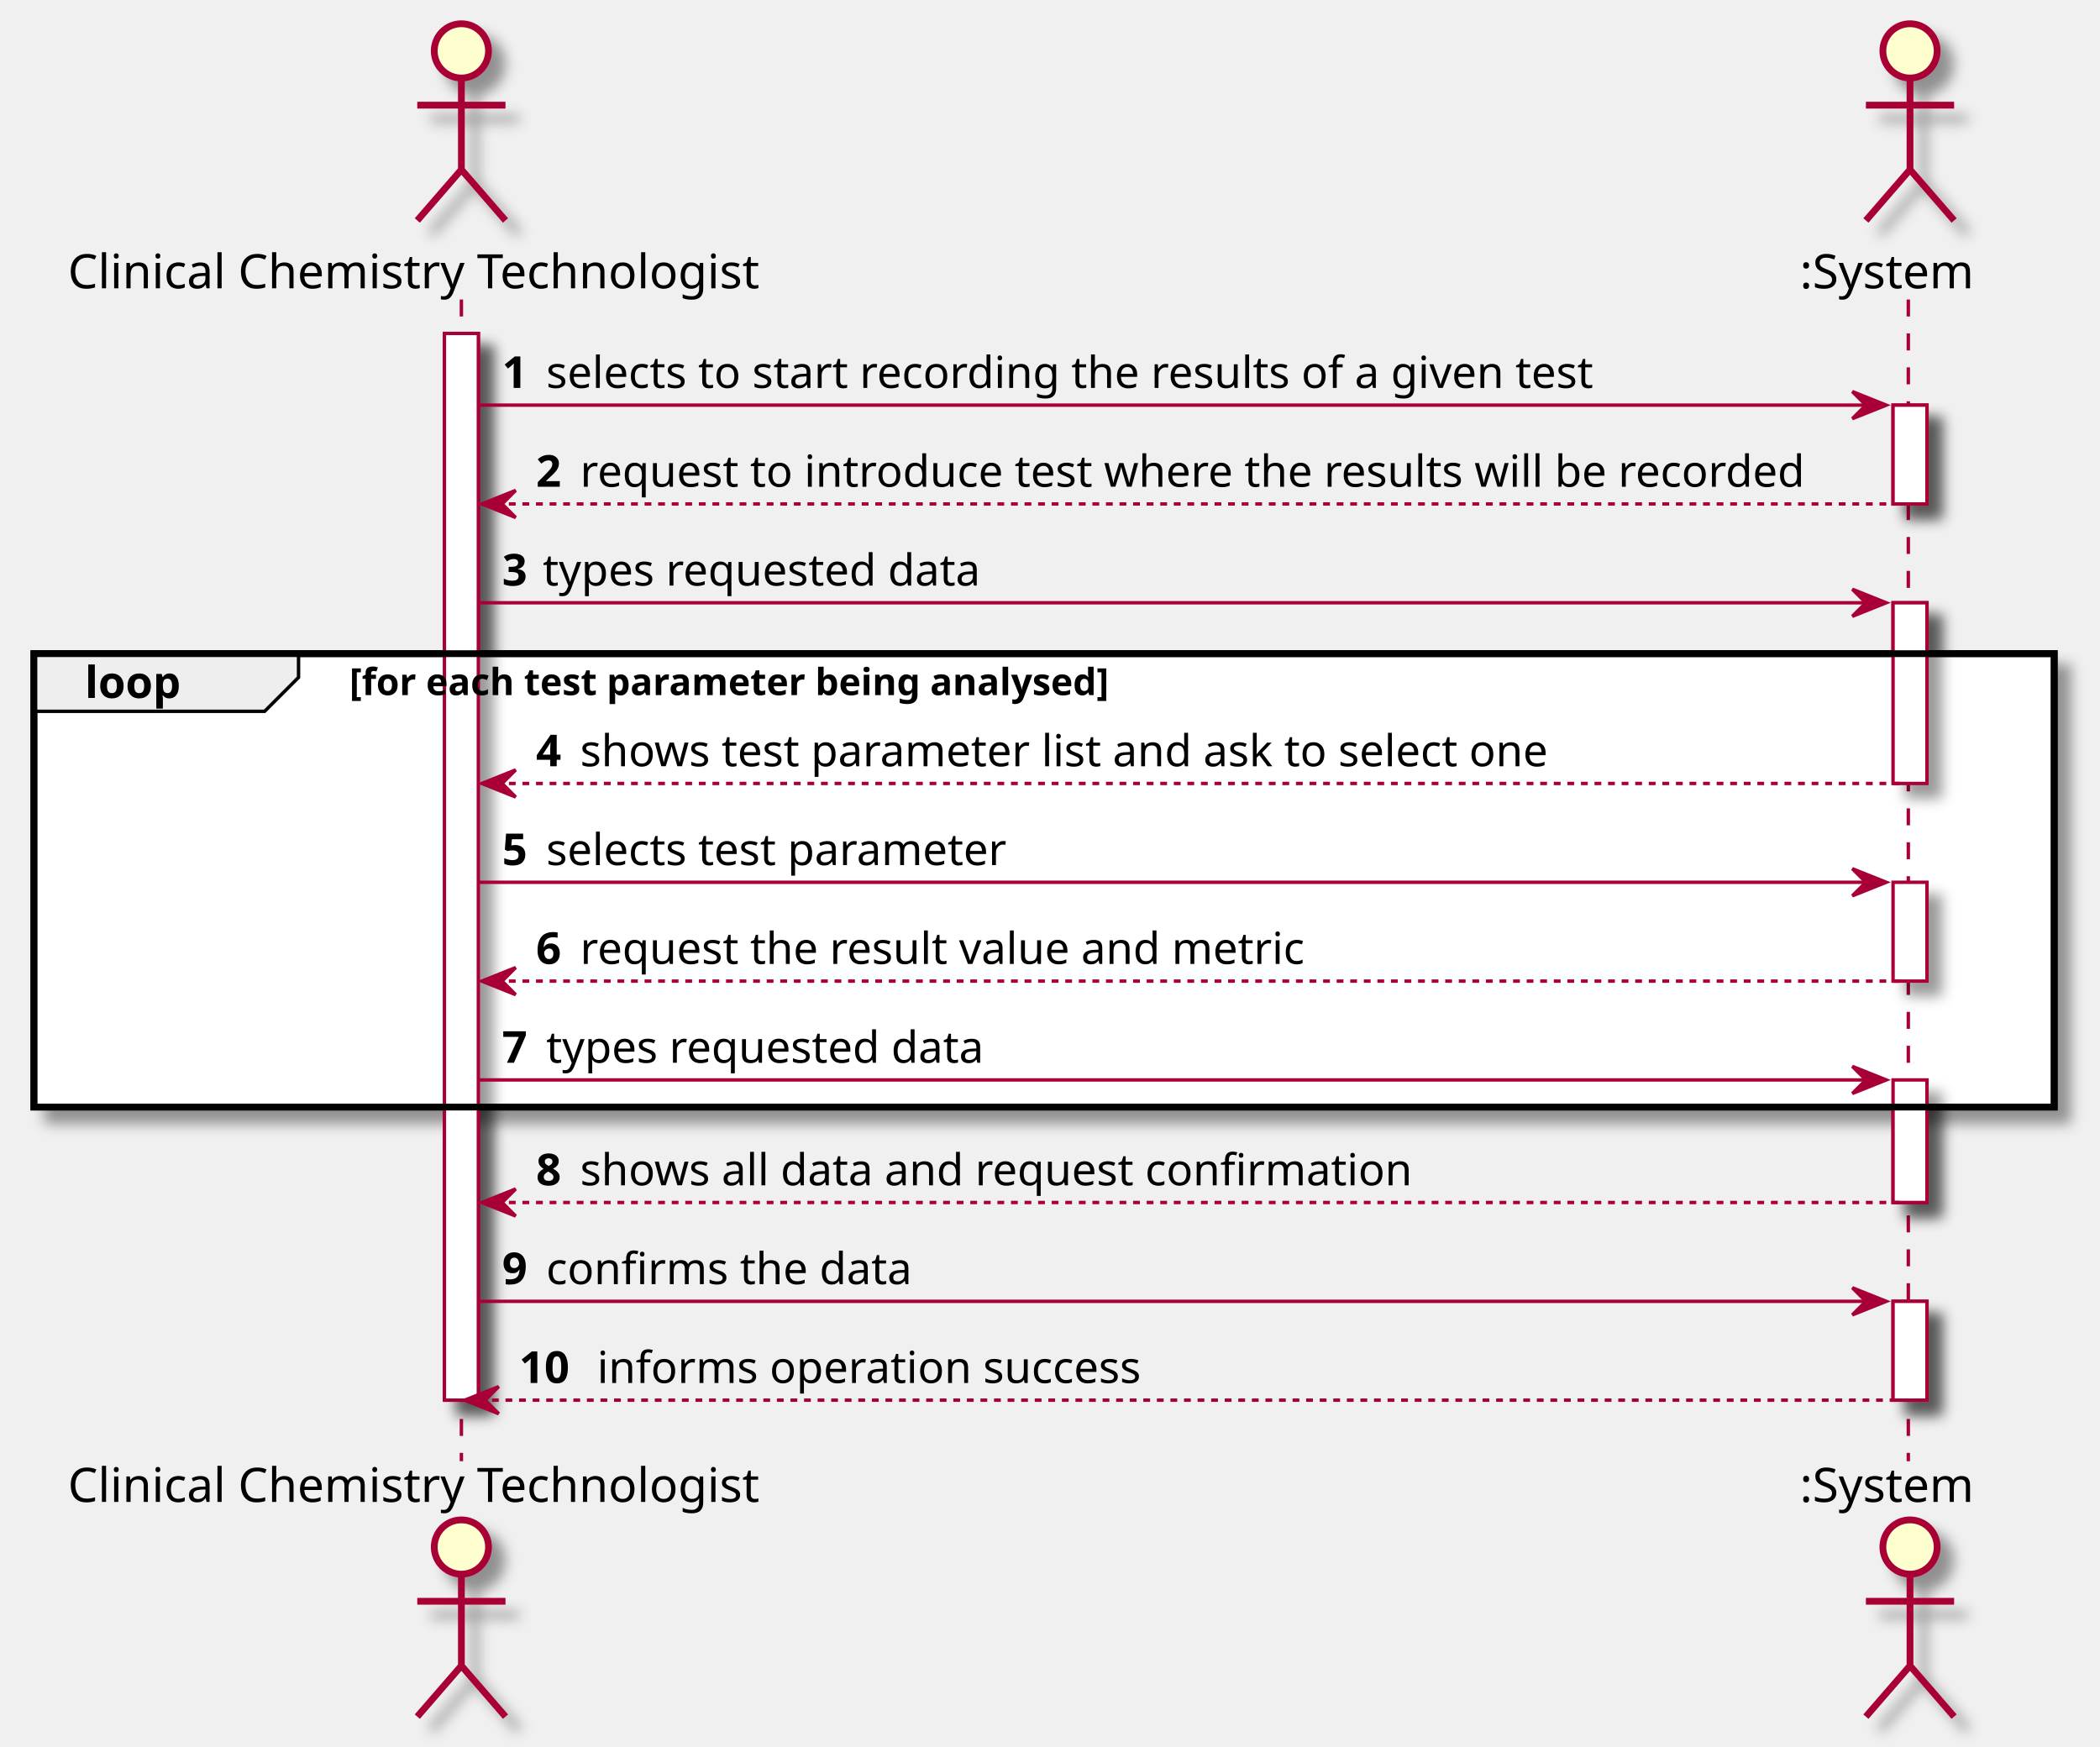
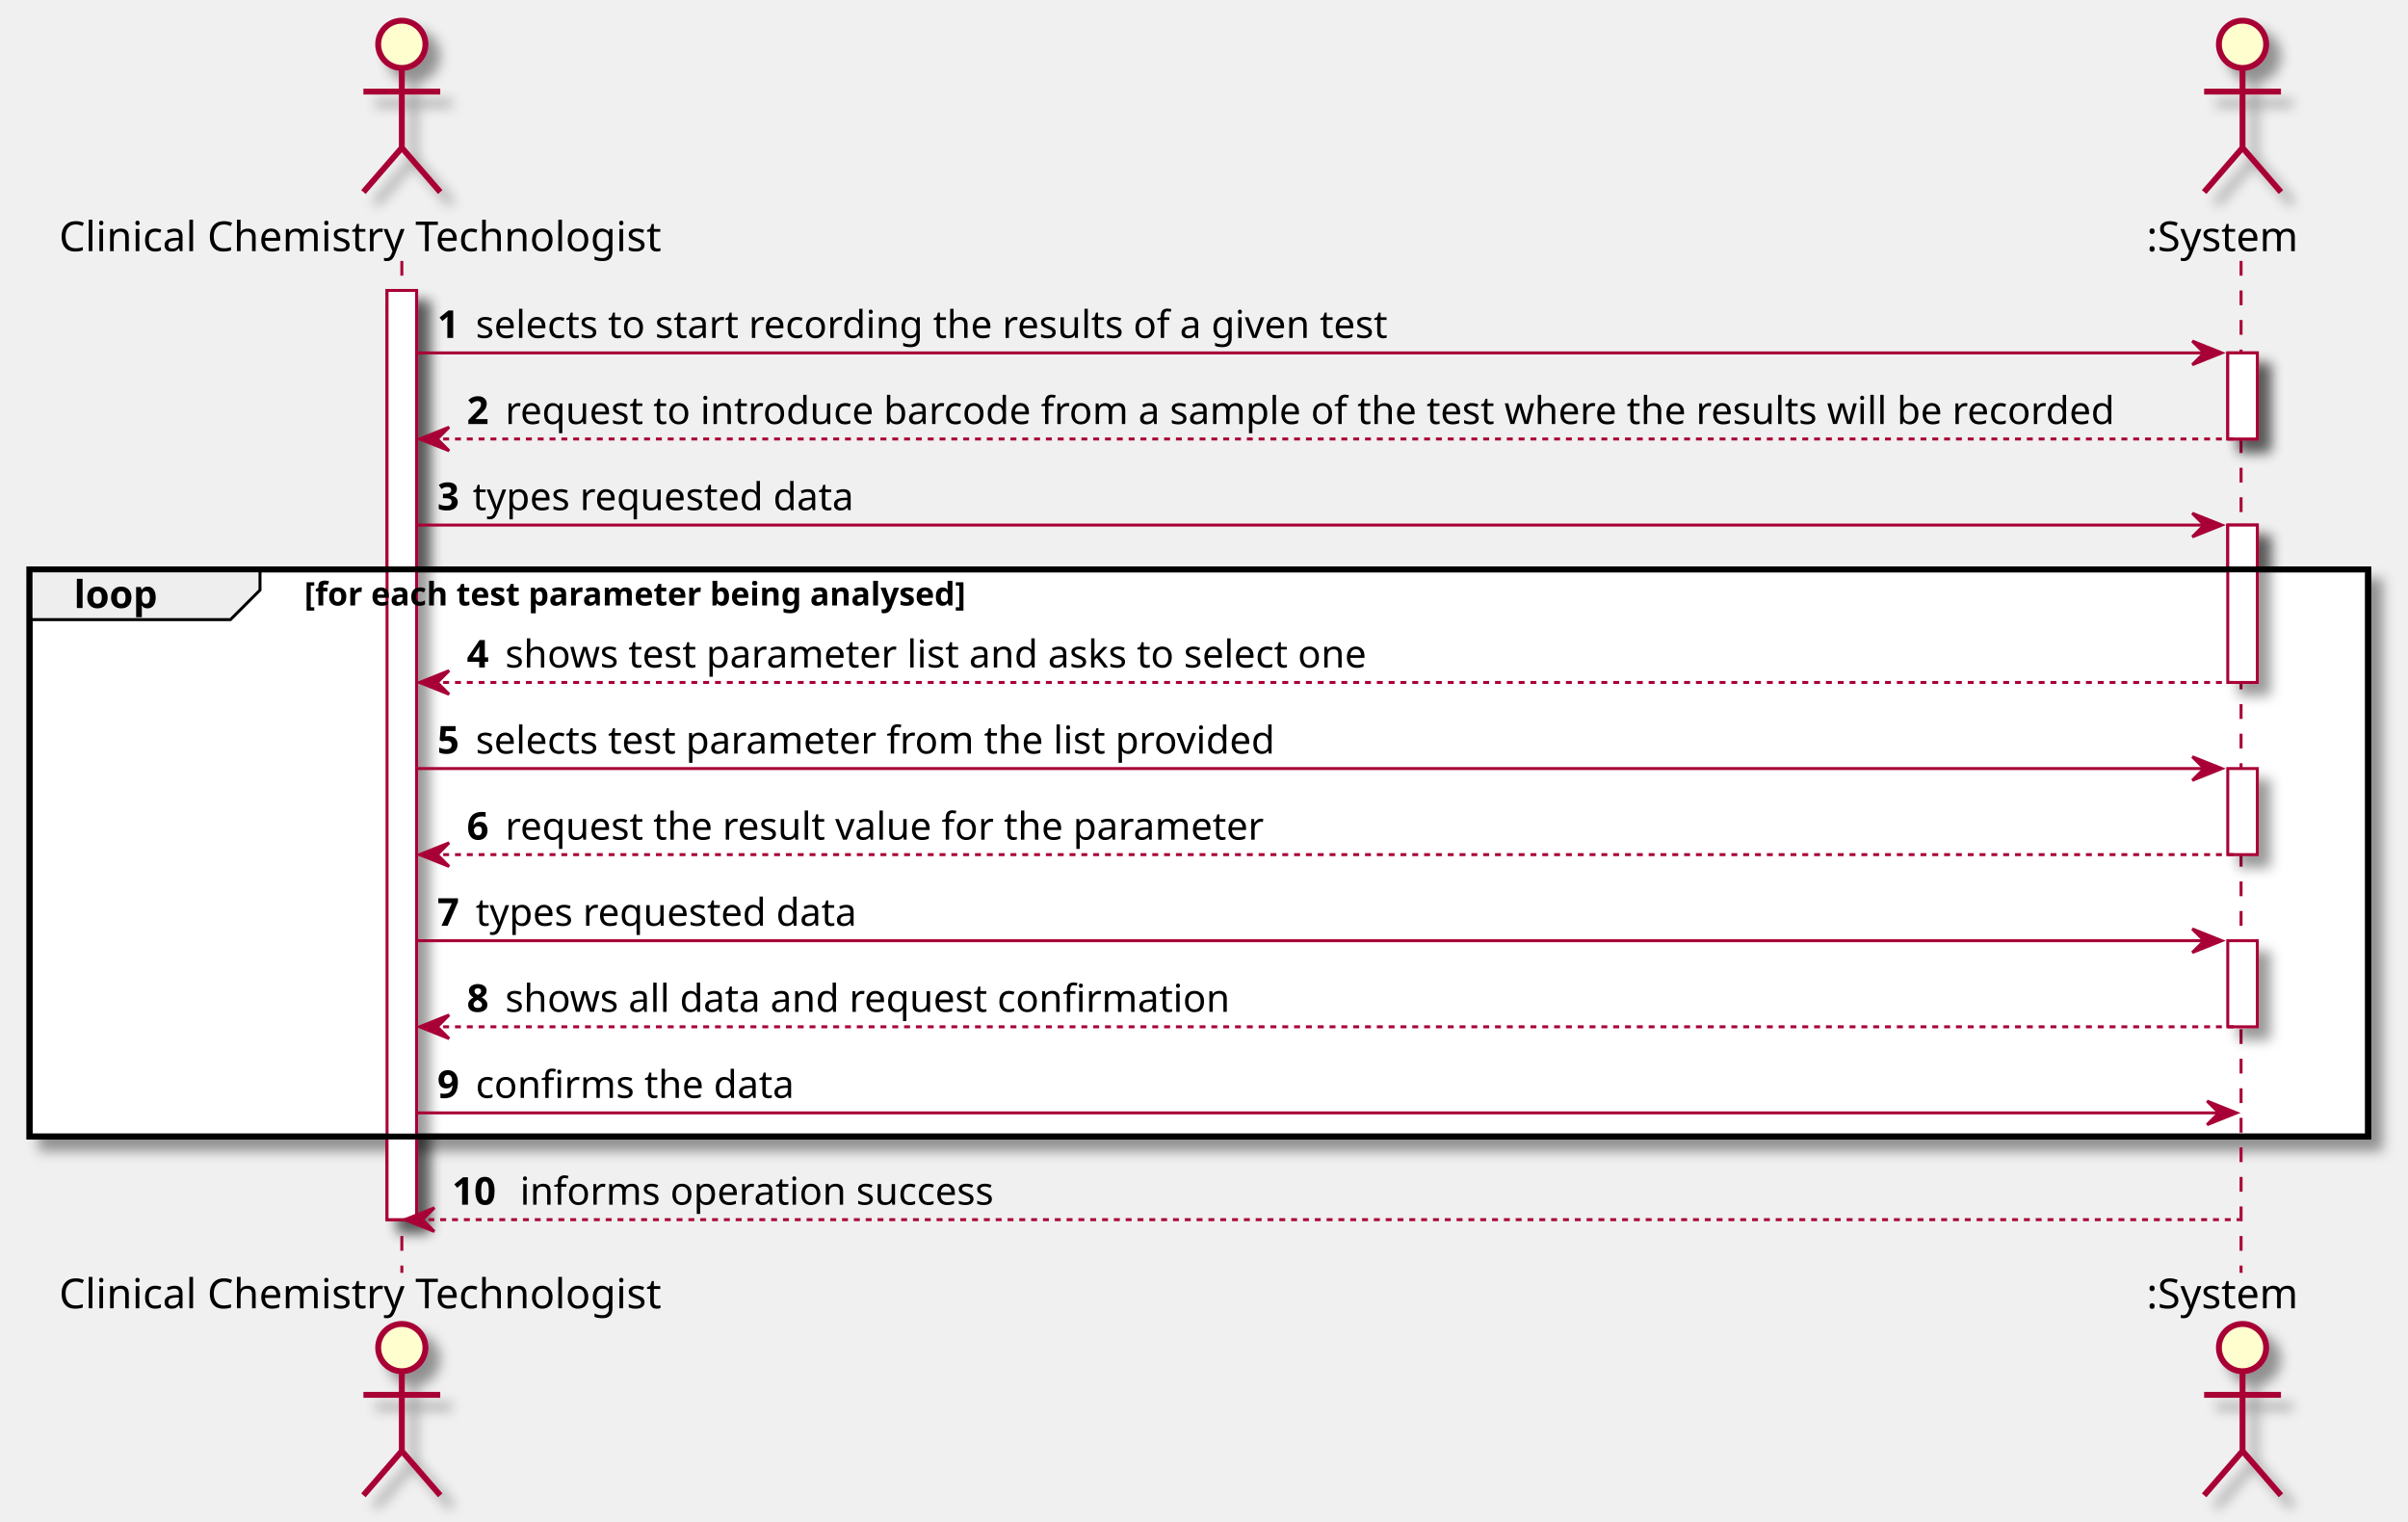
- <svg xmlns="http://www.w3.org/2000/svg" contentScriptType="application/ecmascript" contentStyleType="text/css" height="515px" preserveAspectRatio="none" style="width:619px;height:515px;background:#FFFFFF;" version="1.1" viewBox="0 0 619 515" width="619px" zoomAndPan="magnify">
+ <svg xmlns="http://www.w3.org/2000/svg" contentScriptType="application/ecmascript" contentStyleType="text/css" height="515px" preserveAspectRatio="none" style="width:815px;height:515px;background:#FFFFFF;" version="1.1" viewBox="0 0 815 515" width="815px" zoomAndPan="magnify">
  <defs>
-     <filter height="300%" id="f1vjg5xce1lw0q" width="300%" x="-1" y="-1">
+     <filter height="300%" id="fiu46nwrnw4l7" width="300%" x="-1" y="-1">
      <feGaussianBlur result="blurOut" stdDeviation="2.0" />
      <feColorMatrix in="blurOut" result="blurOut2" type="matrix" values="0 0 0 0 0 0 0 0 0 0 0 0 0 0 0 0 0 0 .4 0" />
      <feOffset dx="4.0" dy="4.0" in="blurOut2" result="blurOut3" />
      <feBlend in="SourceGraphic" in2="blurOut3" mode="normal" />
    </filter>
  </defs>
  <g>
-     <rect fill="#FFFFFF" filter="url(#f1vjg5xce1lw0q)" height="314.461" style="stroke:#A80036;stroke-width:1.0;" width="10" x="131" y="98.297" />
-     <rect fill="#FFFFFF" filter="url(#f1vjg5xce1lw0q)" height="29.133" style="stroke:#A80036;stroke-width:1.0;" width="10" x="558" y="119.43" />
-     <rect fill="#FFFFFF" filter="url(#f1vjg5xce1lw0q)" height="53.266" style="stroke:#A80036;stroke-width:1.0;" width="10" x="558" y="177.695" />
-     <rect fill="#FFFFFF" filter="url(#f1vjg5xce1lw0q)" height="29.133" style="stroke:#A80036;stroke-width:1.0;" width="10" x="558" y="260.094" />
-     <rect fill="#FFFFFF" filter="url(#f1vjg5xce1lw0q)" height="36.133" style="stroke:#A80036;stroke-width:1.0;" width="10" x="558" y="318.359" />
-     <rect fill="#FFFFFF" filter="url(#f1vjg5xce1lw0q)" height="29.133" style="stroke:#A80036;stroke-width:1.0;" width="10" x="558" y="383.625" />
-     <rect fill="#FFFFFF" filter="url(#f1vjg5xce1lw0q)" height="133.664" style="stroke:#000000;stroke-width:2.0;" width="595.5" x="10" y="192.695" />
+     <rect fill="#FFFFFF" filter="url(#fiu46nwrnw4l7)" height="314.461" style="stroke:#A80036;stroke-width:1.0;" width="10" x="131" y="98.297" />
+     <rect fill="#FFFFFF" filter="url(#fiu46nwrnw4l7)" height="29.133" style="stroke:#A80036;stroke-width:1.0;" width="10" x="754" y="119.43" />
+     <rect fill="#FFFFFF" filter="url(#fiu46nwrnw4l7)" height="53.266" style="stroke:#A80036;stroke-width:1.0;" width="10" x="754" y="177.695" />
+     <rect fill="#FFFFFF" filter="url(#fiu46nwrnw4l7)" height="29.133" style="stroke:#A80036;stroke-width:1.0;" width="10" x="754" y="260.094" />
+     <rect fill="#FFFFFF" filter="url(#fiu46nwrnw4l7)" height="29.133" style="stroke:#A80036;stroke-width:1.0;" width="10" x="754" y="318.359" />
+     <rect fill="#FFFFFF" filter="url(#fiu46nwrnw4l7)" height="191.93" style="stroke:#000000;stroke-width:2.0;" width="791.5" x="10" y="192.695" />
    <line style="stroke:#A80036;stroke-width:1.0;stroke-dasharray:5.0,5.0;" x1="136" x2="136" y1="88.297" y2="430.758" />
-     <line style="stroke:#A80036;stroke-width:1.0;stroke-dasharray:5.0,5.0;" x1="562.5" x2="562.5" y1="88.297" y2="430.758" />
+     <line style="stroke:#A80036;stroke-width:1.0;stroke-dasharray:5.0,5.0;" x1="758.5" x2="758.5" y1="88.297" y2="430.758" />
    <text fill="#000000" font-family="sans-serif" font-size="14" lengthAdjust="spacing" textLength="226" x="20" y="84.995">Clinical Chemistry Technologist</text>
-     <ellipse cx="136" cy="15" fill="#FEFECE" filter="url(#f1vjg5xce1lw0q)" rx="8" ry="8" style="stroke:#A80036;stroke-width:2.0;" />
-     <path d="M136,23 L136,50 M123,31 L149,31 M136,50 L123,65 M136,50 L149,65 " fill="none" filter="url(#f1vjg5xce1lw0q)" style="stroke:#A80036;stroke-width:2.0;" />
+     <ellipse cx="136" cy="15" fill="#FEFECE" filter="url(#fiu46nwrnw4l7)" rx="8" ry="8" style="stroke:#A80036;stroke-width:2.0;" />
+     <path d="M136,23 L136,50 M123,31 L149,31 M136,50 L123,65 M136,50 L149,65 " fill="none" filter="url(#fiu46nwrnw4l7)" style="stroke:#A80036;stroke-width:2.0;" />
    <text fill="#000000" font-family="sans-serif" font-size="14" lengthAdjust="spacing" textLength="226" x="20" y="442.753">Clinical Chemistry Technologist</text>
-     <ellipse cx="136" cy="456.055" fill="#FEFECE" filter="url(#f1vjg5xce1lw0q)" rx="8" ry="8" style="stroke:#A80036;stroke-width:2.0;" />
-     <path d="M136,464.055 L136,491.055 M123,472.055 L149,472.055 M136,491.055 L123,506.055 M136,491.055 L149,506.055 " fill="none" filter="url(#f1vjg5xce1lw0q)" style="stroke:#A80036;stroke-width:2.0;" />
-     <text fill="#000000" font-family="sans-serif" font-size="14" lengthAdjust="spacing" textLength="59" x="530.5" y="84.995">:System</text>
-     <ellipse cx="563" cy="15" fill="#FEFECE" filter="url(#f1vjg5xce1lw0q)" rx="8" ry="8" style="stroke:#A80036;stroke-width:2.0;" />
-     <path d="M563,23 L563,50 M550,31 L576,31 M563,50 L550,65 M563,50 L576,65 " fill="none" filter="url(#f1vjg5xce1lw0q)" style="stroke:#A80036;stroke-width:2.0;" />
-     <text fill="#000000" font-family="sans-serif" font-size="14" lengthAdjust="spacing" textLength="59" x="530.5" y="442.753">:System</text>
-     <ellipse cx="563" cy="456.055" fill="#FEFECE" filter="url(#f1vjg5xce1lw0q)" rx="8" ry="8" style="stroke:#A80036;stroke-width:2.0;" />
-     <path d="M563,464.055 L563,491.055 M550,472.055 L576,472.055 M563,491.055 L550,506.055 M563,491.055 L576,506.055 " fill="none" filter="url(#f1vjg5xce1lw0q)" style="stroke:#A80036;stroke-width:2.0;" />
-     <rect fill="#FFFFFF" filter="url(#f1vjg5xce1lw0q)" height="314.461" style="stroke:#A80036;stroke-width:1.0;" width="10" x="131" y="98.297" />
-     <rect fill="#FFFFFF" filter="url(#f1vjg5xce1lw0q)" height="29.133" style="stroke:#A80036;stroke-width:1.0;" width="10" x="558" y="119.43" />
-     <rect fill="#FFFFFF" filter="url(#f1vjg5xce1lw0q)" height="53.266" style="stroke:#A80036;stroke-width:1.0;" width="10" x="558" y="177.695" />
-     <rect fill="#FFFFFF" filter="url(#f1vjg5xce1lw0q)" height="29.133" style="stroke:#A80036;stroke-width:1.0;" width="10" x="558" y="260.094" />
-     <rect fill="#FFFFFF" filter="url(#f1vjg5xce1lw0q)" height="36.133" style="stroke:#A80036;stroke-width:1.0;" width="10" x="558" y="318.359" />
-     <rect fill="#FFFFFF" filter="url(#f1vjg5xce1lw0q)" height="29.133" style="stroke:#A80036;stroke-width:1.0;" width="10" x="558" y="383.625" />
-     <polygon fill="#A80036" points="546,115.43,556,119.43,546,123.43,550,119.43" style="stroke:#A80036;stroke-width:1.0;" />
-     <line style="stroke:#A80036;stroke-width:1.0;" x1="141" x2="552" y1="119.43" y2="119.43" />
+     <ellipse cx="136" cy="456.055" fill="#FEFECE" filter="url(#fiu46nwrnw4l7)" rx="8" ry="8" style="stroke:#A80036;stroke-width:2.0;" />
+     <path d="M136,464.055 L136,491.055 M123,472.055 L149,472.055 M136,491.055 L123,506.055 M136,491.055 L149,506.055 " fill="none" filter="url(#fiu46nwrnw4l7)" style="stroke:#A80036;stroke-width:2.0;" />
+     <text fill="#000000" font-family="sans-serif" font-size="14" lengthAdjust="spacing" textLength="59" x="726.5" y="84.995">:System</text>
+     <ellipse cx="759" cy="15" fill="#FEFECE" filter="url(#fiu46nwrnw4l7)" rx="8" ry="8" style="stroke:#A80036;stroke-width:2.0;" />
+     <path d="M759,23 L759,50 M746,31 L772,31 M759,50 L746,65 M759,50 L772,65 " fill="none" filter="url(#fiu46nwrnw4l7)" style="stroke:#A80036;stroke-width:2.0;" />
+     <text fill="#000000" font-family="sans-serif" font-size="14" lengthAdjust="spacing" textLength="59" x="726.5" y="442.753">:System</text>
+     <ellipse cx="759" cy="456.055" fill="#FEFECE" filter="url(#fiu46nwrnw4l7)" rx="8" ry="8" style="stroke:#A80036;stroke-width:2.0;" />
+     <path d="M759,464.055 L759,491.055 M746,472.055 L772,472.055 M759,491.055 L746,506.055 M759,491.055 L772,506.055 " fill="none" filter="url(#fiu46nwrnw4l7)" style="stroke:#A80036;stroke-width:2.0;" />
+     <rect fill="#FFFFFF" filter="url(#fiu46nwrnw4l7)" height="314.461" style="stroke:#A80036;stroke-width:1.0;" width="10" x="131" y="98.297" />
+     <rect fill="#FFFFFF" filter="url(#fiu46nwrnw4l7)" height="29.133" style="stroke:#A80036;stroke-width:1.0;" width="10" x="754" y="119.43" />
+     <rect fill="#FFFFFF" filter="url(#fiu46nwrnw4l7)" height="53.266" style="stroke:#A80036;stroke-width:1.0;" width="10" x="754" y="177.695" />
+     <rect fill="#FFFFFF" filter="url(#fiu46nwrnw4l7)" height="29.133" style="stroke:#A80036;stroke-width:1.0;" width="10" x="754" y="260.094" />
+     <rect fill="#FFFFFF" filter="url(#fiu46nwrnw4l7)" height="29.133" style="stroke:#A80036;stroke-width:1.0;" width="10" x="754" y="318.359" />
+     <polygon fill="#A80036" points="742,115.43,752,119.43,742,123.43,746,119.43" style="stroke:#A80036;stroke-width:1.0;" />
+     <line style="stroke:#A80036;stroke-width:1.0;" x1="141" x2="748" y1="119.43" y2="119.43" />
    <text fill="#000000" font-family="sans-serif" font-size="13" font-weight="bold" lengthAdjust="spacing" textLength="9" x="148" y="114.364">1</text>
    <text fill="#000000" font-family="sans-serif" font-size="13" lengthAdjust="spacing" textLength="329" x="161" y="114.364">selects to start recording the results of a given test</text>
    <polygon fill="#A80036" points="152,144.562,142,148.562,152,152.562,148,148.562" style="stroke:#A80036;stroke-width:1.0;" />
-     <line style="stroke:#A80036;stroke-width:1.0;stroke-dasharray:2.0,2.0;" x1="146" x2="562" y1="148.562" y2="148.562" />
+     <line style="stroke:#A80036;stroke-width:1.0;stroke-dasharray:2.0,2.0;" x1="146" x2="758" y1="148.562" y2="148.562" />
    <text fill="#000000" font-family="sans-serif" font-size="13" font-weight="bold" lengthAdjust="spacing" textLength="9" x="158" y="143.497">2</text>
-     <text fill="#000000" font-family="sans-serif" font-size="13" lengthAdjust="spacing" textLength="380" x="171" y="143.497">request to introduce test where the results will be recorded</text>
-     <polygon fill="#A80036" points="546,173.695,556,177.695,546,181.695,550,177.695" style="stroke:#A80036;stroke-width:1.0;" />
-     <line style="stroke:#A80036;stroke-width:1.0;" x1="141" x2="552" y1="177.695" y2="177.695" />
+     <text fill="#000000" font-family="sans-serif" font-size="13" lengthAdjust="spacing" textLength="576" x="171" y="143.497">request to introduce barcode from a sample of the test where the results will be recorded</text>
+     <polygon fill="#A80036" points="742,173.695,752,177.695,742,181.695,746,177.695" style="stroke:#A80036;stroke-width:1.0;" />
+     <line style="stroke:#A80036;stroke-width:1.0;" x1="141" x2="748" y1="177.695" y2="177.695" />
    <text fill="#000000" font-family="sans-serif" font-size="13" font-weight="bold" lengthAdjust="spacing" textLength="8" x="148" y="172.629">3</text>
    <text fill="#000000" font-family="sans-serif" font-size="13" lengthAdjust="spacing" textLength="138" x="160" y="172.629">types requested data</text>
    <path d="M10,192.695 L88,192.695 L88,199.695 L78,209.695 L10,209.695 L10,192.695 " fill="#EEEEEE" style="stroke:#000000;stroke-width:1.0;" />
-     <rect fill="none" height="133.664" style="stroke:#000000;stroke-width:2.0;" width="595.5" x="10" y="192.695" />
+     <rect fill="none" height="191.93" style="stroke:#000000;stroke-width:2.0;" width="791.5" x="10" y="192.695" />
    <text fill="#000000" font-family="sans-serif" font-size="13" font-weight="bold" lengthAdjust="spacing" textLength="33" x="25" y="205.762">loop</text>
    <text fill="#000000" font-family="sans-serif" font-size="11" font-weight="bold" lengthAdjust="spacing" textLength="277" x="103" y="204.906">[for each test parameter being analysed]</text>
    <polygon fill="#A80036" points="152,226.961,142,230.961,152,234.961,148,230.961" style="stroke:#A80036;stroke-width:1.0;" />
-     <line style="stroke:#A80036;stroke-width:1.0;stroke-dasharray:2.0,2.0;" x1="146" x2="562" y1="230.961" y2="230.961" />
+     <line style="stroke:#A80036;stroke-width:1.0;stroke-dasharray:2.0,2.0;" x1="146" x2="758" y1="230.961" y2="230.961" />
    <text fill="#000000" font-family="sans-serif" font-size="13" font-weight="bold" lengthAdjust="spacing" textLength="9" x="158" y="225.895">4</text>
-     <text fill="#000000" font-family="sans-serif" font-size="13" lengthAdjust="spacing" textLength="305" x="171" y="225.895">shows test parameter list and ask to select one</text>
-     <polygon fill="#A80036" points="546,256.094,556,260.094,546,264.094,550,260.094" style="stroke:#A80036;stroke-width:1.0;" />
-     <line style="stroke:#A80036;stroke-width:1.0;" x1="141" x2="552" y1="260.094" y2="260.094" />
+     <text fill="#000000" font-family="sans-serif" font-size="13" lengthAdjust="spacing" textLength="312" x="171" y="225.895">shows test parameter list and asks to select one</text>
+     <polygon fill="#A80036" points="742,256.094,752,260.094,742,264.094,746,260.094" style="stroke:#A80036;stroke-width:1.0;" />
+     <line style="stroke:#A80036;stroke-width:1.0;" x1="141" x2="748" y1="260.094" y2="260.094" />
    <text fill="#000000" font-family="sans-serif" font-size="13" font-weight="bold" lengthAdjust="spacing" textLength="9" x="148" y="255.028">5</text>
-     <text fill="#000000" font-family="sans-serif" font-size="13" lengthAdjust="spacing" textLength="146" x="161" y="255.028">selects test parameter</text>
+     <text fill="#000000" font-family="sans-serif" font-size="13" lengthAdjust="spacing" textLength="288" x="161" y="255.028">selects test parameter from the list provided</text>
    <polygon fill="#A80036" points="152,285.227,142,289.227,152,293.227,148,289.227" style="stroke:#A80036;stroke-width:1.0;" />
-     <line style="stroke:#A80036;stroke-width:1.0;stroke-dasharray:2.0,2.0;" x1="146" x2="562" y1="289.227" y2="289.227" />
+     <line style="stroke:#A80036;stroke-width:1.0;stroke-dasharray:2.0,2.0;" x1="146" x2="758" y1="289.227" y2="289.227" />
    <text fill="#000000" font-family="sans-serif" font-size="13" font-weight="bold" lengthAdjust="spacing" textLength="9" x="158" y="284.161">6</text>
-     <text fill="#000000" font-family="sans-serif" font-size="13" lengthAdjust="spacing" textLength="226" x="171" y="284.161">request the result value and metric</text>
-     <polygon fill="#A80036" points="546,314.359,556,318.359,546,322.359,550,318.359" style="stroke:#A80036;stroke-width:1.0;" />
-     <line style="stroke:#A80036;stroke-width:1.0;" x1="141" x2="552" y1="318.359" y2="318.359" />
+     <text fill="#000000" font-family="sans-serif" font-size="13" lengthAdjust="spacing" textLength="272" x="171" y="284.161">request the result value for the parameter</text>
+     <polygon fill="#A80036" points="742,314.359,752,318.359,742,322.359,746,318.359" style="stroke:#A80036;stroke-width:1.0;" />
+     <line style="stroke:#A80036;stroke-width:1.0;" x1="141" x2="748" y1="318.359" y2="318.359" />
    <text fill="#000000" font-family="sans-serif" font-size="13" font-weight="bold" lengthAdjust="spacing" textLength="9" x="148" y="313.293">7</text>
    <text fill="#000000" font-family="sans-serif" font-size="13" lengthAdjust="spacing" textLength="138" x="161" y="313.293">types requested data</text>
-     <polygon fill="#A80036" points="152,350.492,142,354.492,152,358.492,148,354.492" style="stroke:#A80036;stroke-width:1.0;" />
-     <line style="stroke:#A80036;stroke-width:1.0;stroke-dasharray:2.0,2.0;" x1="146" x2="562" y1="354.492" y2="354.492" />
-     <text fill="#000000" font-family="sans-serif" font-size="13" font-weight="bold" lengthAdjust="spacing" textLength="9" x="158" y="349.426">8</text>
-     <text fill="#000000" font-family="sans-serif" font-size="13" lengthAdjust="spacing" textLength="258" x="171" y="349.426">shows all data and request confirmation</text>
-     <polygon fill="#A80036" points="546,379.625,556,383.625,546,387.625,550,383.625" style="stroke:#A80036;stroke-width:1.0;" />
-     <line style="stroke:#A80036;stroke-width:1.0;" x1="141" x2="552" y1="383.625" y2="383.625" />
-     <text fill="#000000" font-family="sans-serif" font-size="13" font-weight="bold" lengthAdjust="spacing" textLength="9" x="148" y="378.559">9</text>
-     <text fill="#000000" font-family="sans-serif" font-size="13" lengthAdjust="spacing" textLength="114" x="161" y="378.559">confirms the data</text>
+     <polygon fill="#A80036" points="152,343.492,142,347.492,152,351.492,148,347.492" style="stroke:#A80036;stroke-width:1.0;" />
+     <line style="stroke:#A80036;stroke-width:1.0;stroke-dasharray:2.0,2.0;" x1="146" x2="758" y1="347.492" y2="347.492" />
+     <text fill="#000000" font-family="sans-serif" font-size="13" font-weight="bold" lengthAdjust="spacing" textLength="9" x="158" y="342.426">8</text>
+     <text fill="#000000" font-family="sans-serif" font-size="13" lengthAdjust="spacing" textLength="258" x="171" y="342.426">shows all data and request confirmation</text>
+     <polygon fill="#A80036" points="747,372.625,757,376.625,747,380.625,751,376.625" style="stroke:#A80036;stroke-width:1.0;" />
+     <line style="stroke:#A80036;stroke-width:1.0;" x1="141" x2="753" y1="376.625" y2="376.625" />
+     <text fill="#000000" font-family="sans-serif" font-size="13" font-weight="bold" lengthAdjust="spacing" textLength="9" x="148" y="371.559">9</text>
+     <text fill="#000000" font-family="sans-serif" font-size="13" lengthAdjust="spacing" textLength="114" x="161" y="371.559">confirms the data</text>
    <polygon fill="#A80036" points="147,408.758,137,412.758,147,416.758,143,412.758" style="stroke:#A80036;stroke-width:1.0;" />
-     <line style="stroke:#A80036;stroke-width:1.0;stroke-dasharray:2.0,2.0;" x1="141" x2="562" y1="412.758" y2="412.758" />
+     <line style="stroke:#A80036;stroke-width:1.0;stroke-dasharray:2.0,2.0;" x1="141" x2="758" y1="412.758" y2="412.758" />
    <text fill="#000000" font-family="sans-serif" font-size="13" font-weight="bold" lengthAdjust="spacing" textLength="19" x="153" y="407.692">10</text>
    <text fill="#000000" font-family="sans-serif" font-size="13" lengthAdjust="spacing" textLength="169" x="176" y="407.692">informs operation success</text>
  </g>
</svg>
